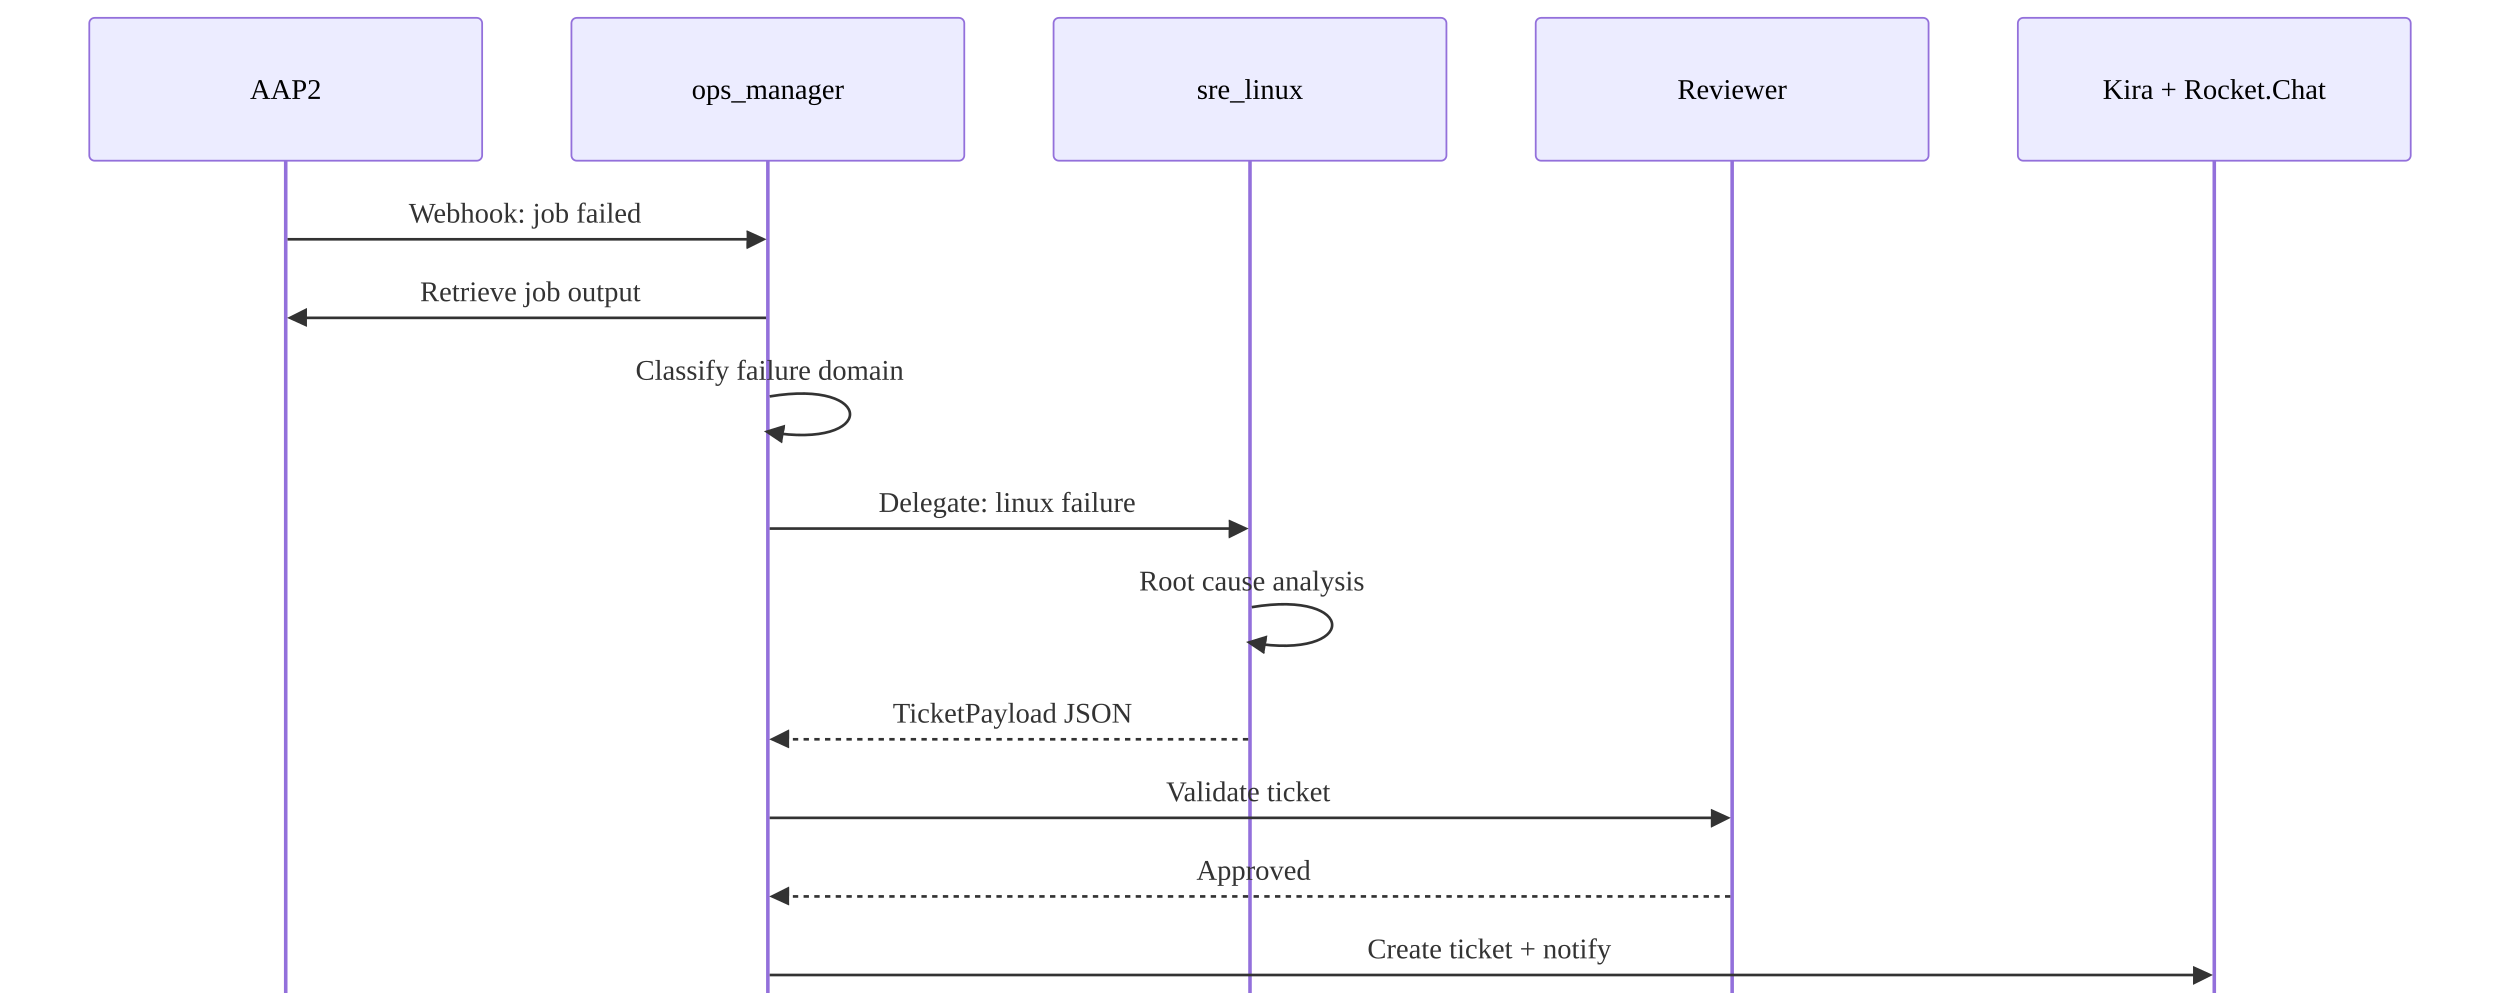
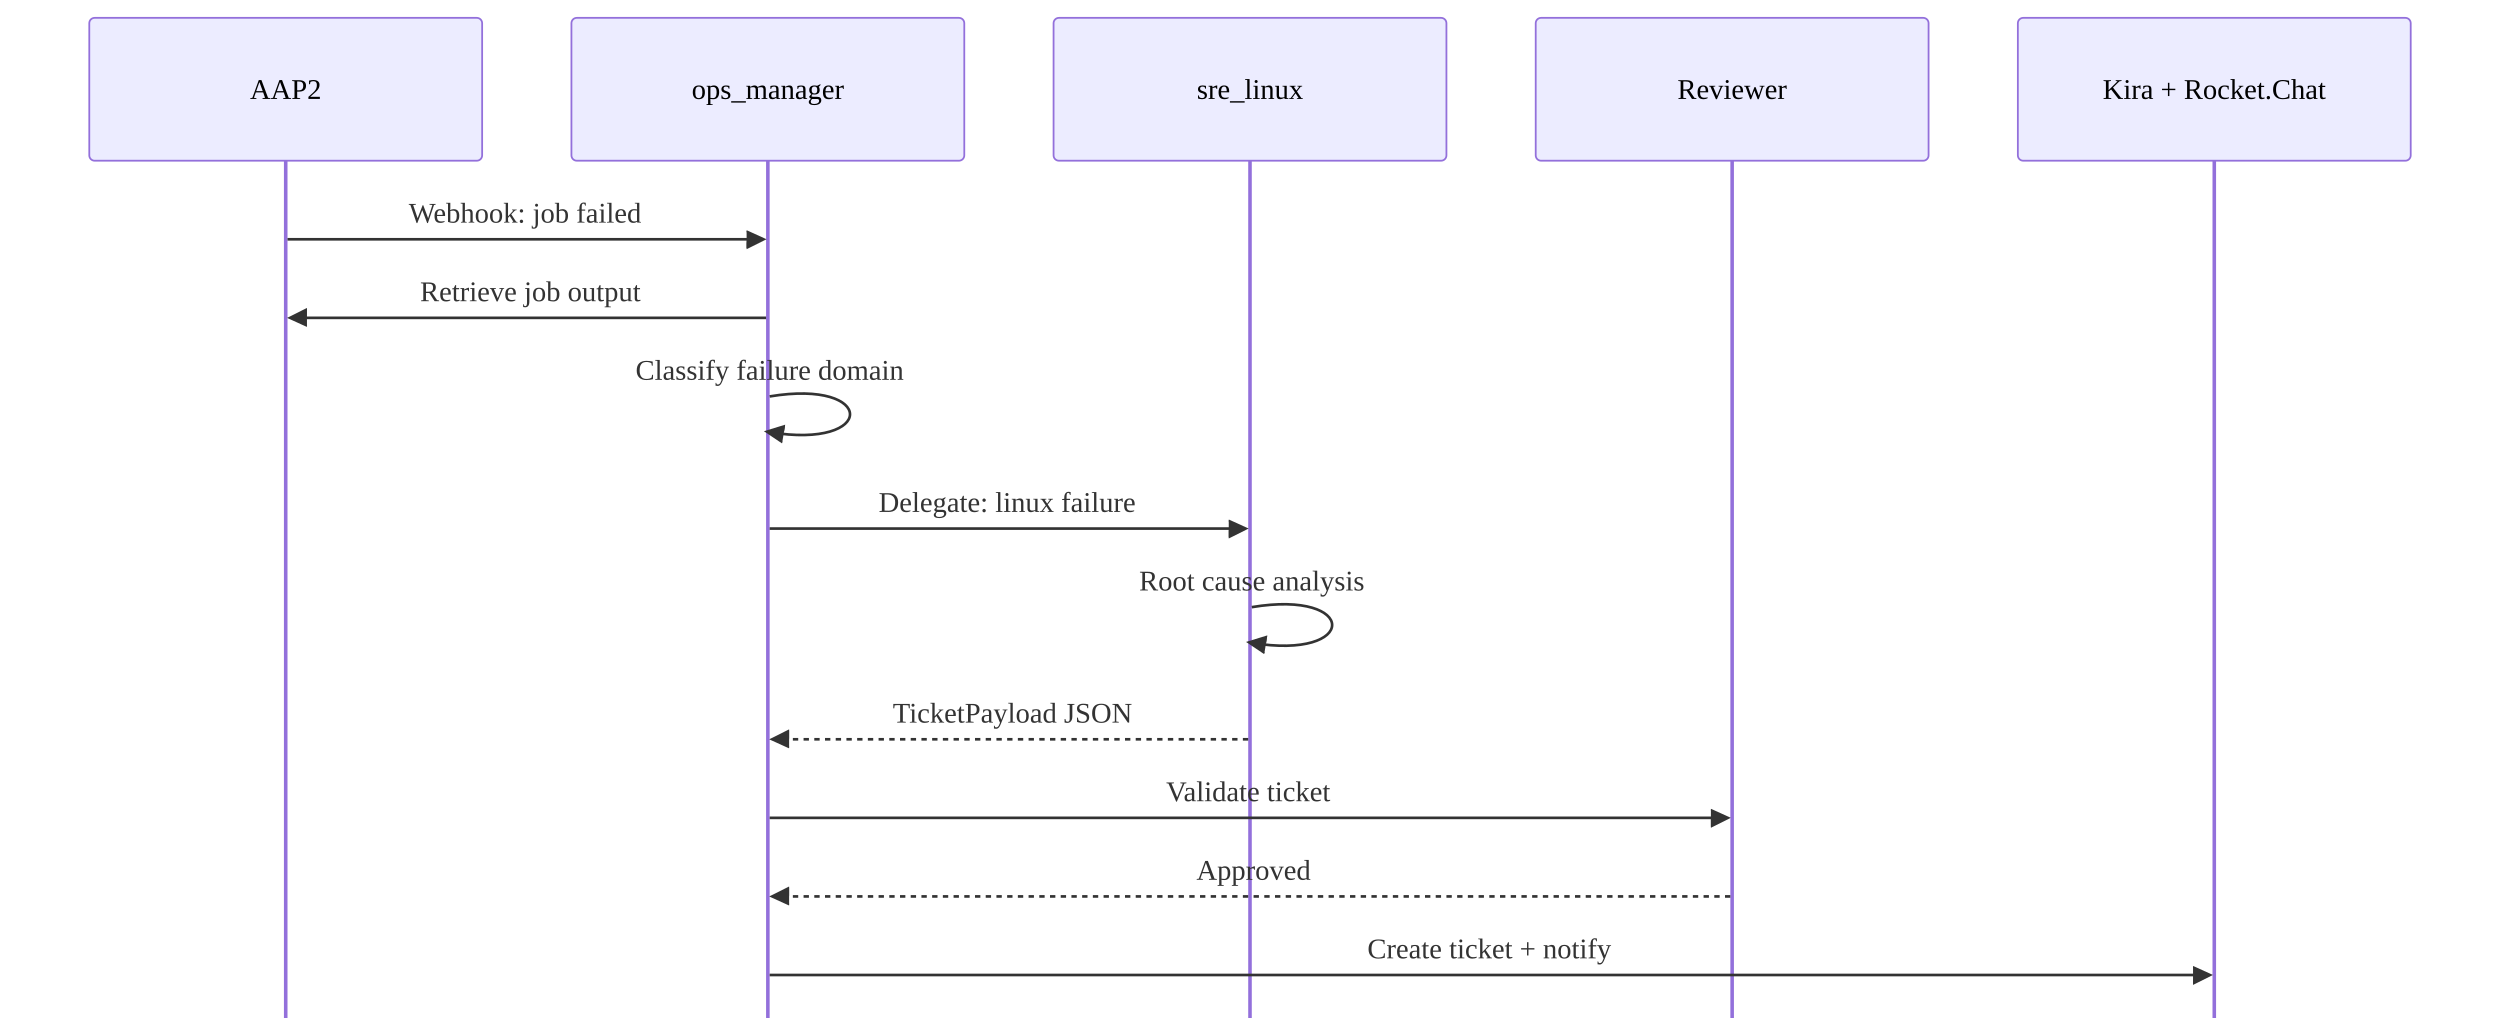
- <svg xmlns="http://www.w3.org/2000/svg" id="my-svg" width="100%" style="max-width: 1400px; background-color: transparent;" viewBox="-50 -10 1400 556" role="graphics-document document" aria-roledescription="sequence">
+ <svg xmlns="http://www.w3.org/2000/svg" id="my-svg" width="100%" style="background-color: transparent;" viewBox="-50 -10 1400 570" role="graphics-document document" aria-roledescription="sequence">
  <g>
    <line id="actor4" x1="1190" y1="80" x2="1190" y2="2000" class="actor-line 200" stroke-width="0.5px" stroke="#999" name="Out" data-et="life-line" data-id="Out" />
    <g id="root-4" data-et="participant" data-type="participant" data-id="Out">
      <rect x="1080" y="0" fill="#eaeaea" stroke="#666" width="220" height="80" name="Out" rx="3" ry="3" class="actor actor-top" />
      <text x="1190" y="40" dominant-baseline="central" alignment-baseline="central" class="actor actor-box" style="text-anchor: middle; font-size: 16px; font-weight: 400;">
        <tspan x="1190" dy="0">Kira + Rocket.Chat</tspan>
      </text>
    </g>
  </g>
  <g>
    <line id="actor3" x1="920" y1="80" x2="920" y2="2000" class="actor-line 200" stroke-width="0.5px" stroke="#999" name="Reviewer" data-et="life-line" data-id="Reviewer" />
    <g id="root-3" data-et="participant" data-type="participant" data-id="Reviewer">
      <rect x="810" y="0" fill="#eaeaea" stroke="#666" width="220" height="80" name="Reviewer" rx="3" ry="3" class="actor actor-top" />
      <text x="920" y="40" dominant-baseline="central" alignment-baseline="central" class="actor actor-box" style="text-anchor: middle; font-size: 16px; font-weight: 400;">
        <tspan x="920" dy="0">Reviewer</tspan>
      </text>
    </g>
  </g>
  <g>
    <line id="actor2" x1="650" y1="80" x2="650" y2="2000" class="actor-line 200" stroke-width="0.5px" stroke="#999" name="SRE" data-et="life-line" data-id="SRE" />
    <g id="root-2" data-et="participant" data-type="participant" data-id="SRE">
      <rect x="540" y="0" fill="#eaeaea" stroke="#666" width="220" height="80" name="SRE" rx="3" ry="3" class="actor actor-top" />
      <text x="650" y="40" dominant-baseline="central" alignment-baseline="central" class="actor actor-box" style="text-anchor: middle; font-size: 16px; font-weight: 400;">
        <tspan x="650" dy="0">sre_linux</tspan>
      </text>
    </g>
  </g>
  <g>
    <line id="actor1" x1="380" y1="80" x2="380" y2="2000" class="actor-line 200" stroke-width="0.5px" stroke="#999" name="Athena" data-et="life-line" data-id="Athena" />
    <g id="root-1" data-et="participant" data-type="participant" data-id="Athena">
      <rect x="270" y="0" fill="#eaeaea" stroke="#666" width="220" height="80" name="Athena" rx="3" ry="3" class="actor actor-top" />
      <text x="380" y="40" dominant-baseline="central" alignment-baseline="central" class="actor actor-box" style="text-anchor: middle; font-size: 16px; font-weight: 400;">
        <tspan x="380" dy="0">ops_manager</tspan>
      </text>
    </g>
  </g>
  <g>
    <line id="actor0" x1="110" y1="80" x2="110" y2="2000" class="actor-line 200" stroke-width="0.5px" stroke="#999" name="AAP2" data-et="life-line" data-id="AAP2" />
    <g id="root-0" data-et="participant" data-type="participant" data-id="AAP2">
      <rect x="0" y="0" fill="#eaeaea" stroke="#666" width="220" height="80" name="AAP2" rx="3" ry="3" class="actor actor-top" />
      <text x="110" y="40" dominant-baseline="central" alignment-baseline="central" class="actor actor-box" style="text-anchor: middle; font-size: 16px; font-weight: 400;">
        <tspan x="110" dy="0">AAP2</tspan>
      </text>
    </g>
  </g>
  <style>#my-svg{font-size:16px;fill:#333;}@keyframes edge-animation-frame{from{stroke-dashoffset:0;}}@keyframes dash{to{stroke-dashoffset:0;}}#my-svg .edge-animation-slow{stroke-dasharray:9,5!important;stroke-dashoffset:900;animation:dash 50s linear infinite;stroke-linecap:round;}#my-svg .edge-animation-fast{stroke-dasharray:9,5!important;stroke-dashoffset:900;animation:dash 20s linear infinite;stroke-linecap:round;}#my-svg .error-icon{fill:hsl(220.588, 100%, 98.333%);}#my-svg .error-text{fill:rgb(8.5, 5.75, 0);stroke:rgb(8.5, 5.75, 0);}#my-svg .edge-thickness-normal{stroke-width:1px;}#my-svg .edge-thickness-thick{stroke-width:3.5px;}#my-svg .edge-pattern-solid{stroke-dasharray:0;}#my-svg .edge-thickness-invisible{stroke-width:0;fill:none;}#my-svg .edge-pattern-dashed{stroke-dasharray:3;}#my-svg .edge-pattern-dotted{stroke-dasharray:2;}#my-svg .marker{fill:#0b0b0b;stroke:#0b0b0b;}#my-svg .marker.cross{stroke:#0b0b0b;}#my-svg svg{font-size:16px;}#my-svg p{margin:0;}#my-svg .actor{stroke:#9370DB;fill:#ECECFF;stroke-width:1;}#my-svg rect.actor.outer-path[data-look="neo"]{filter:drop-shadow( 1px 2px 2px rgba(185,185,185,1));}#my-svg rect.note[data-look="neo"]{stroke:hsl(52.683, 60%, 73.922%);fill:#fff5ad;filter:drop-shadow( 1px 2px 2px rgba(185,185,185,1));}#my-svg text.actor&gt;tspan{fill:#000;stroke:none;}#my-svg .actor-line{stroke:#9370DB;}#my-svg .innerArc{stroke-width:1.5;stroke-dasharray:none;}#my-svg .messageLine0{stroke-width:1.5;stroke-dasharray:none;stroke:#333;}#my-svg .messageLine1{stroke-width:1.5;stroke-dasharray:2,2;stroke:#333;}#my-svg [id$="-arrowhead"] path{fill:#333;stroke:#333;}#my-svg .sequenceNumber{fill:#f4f4f4;}#my-svg [id$="-sequencenumber"]{fill:#333;}#my-svg [id$="-crosshead"] path{fill:#333;stroke:#333;}#my-svg .messageText{fill:#333;stroke:none;}#my-svg .labelBox{stroke:#9370DB;fill:#ECECFF;filter:none;}#my-svg .labelText,#my-svg .labelText&gt;tspan{fill:#000;stroke:none;}#my-svg .loopText,#my-svg .loopText&gt;tspan{fill:#000;stroke:none;}#my-svg .loopLine{stroke-width:2px;stroke-dasharray:2,2;stroke:#9370DB;fill:#9370DB;}#my-svg .note{stroke:hsl(52.683, 60%, 73.922%);fill:#fff5ad;}#my-svg .noteText,#my-svg .noteText&gt;tspan{fill:#333;stroke:none;font-weight:normal;}#my-svg .activation0{fill:hsl(-79.412, 100%, 93.333%);stroke:hsl(-79.412, 100%, 83.333%);}#my-svg .activation1{fill:hsl(-79.412, 100%, 93.333%);stroke:hsl(-79.412, 100%, 83.333%);}#my-svg .activation2{fill:hsl(-79.412, 100%, 93.333%);stroke:hsl(-79.412, 100%, 83.333%);}#my-svg .actorPopupMenu{position:absolute;}#my-svg .actorPopupMenuPanel{position:absolute;fill:#ECECFF;box-shadow:0px 8px 16px 0px rgba(0,0,0,0.2);filter:drop-shadow(3px 5px 2px rgb(0 0 0 / 0.4));}#my-svg .actor-man circle,#my-svg line{fill:#ECECFF;stroke-width:2px;}#my-svg g rect.rect{filter:drop-shadow( 1px 2px 2px rgba(185,185,185,1));stroke:hsl(40.588, 60%, 83.333%);}#my-svg .node .neo-node{stroke:hsl(40.588, 60%, 83.333%);}#my-svg [data-look="neo"].node rect,#my-svg [data-look="neo"].cluster rect,#my-svg [data-look="neo"].node polygon{stroke:url(#my-svg-gradient);filter:drop-shadow( 1px 2px 2px rgba(185,185,185,1));}#my-svg [data-look="neo"].node path{stroke:url(#my-svg-gradient);stroke-width:1px;}#my-svg [data-look="neo"].node .outer-path{filter:drop-shadow( 1px 2px 2px rgba(185,185,185,1));}#my-svg [data-look="neo"].node .neo-line path{stroke:hsl(40.588, 60%, 83.333%);filter:none;}#my-svg [data-look="neo"].node circle{stroke:url(#my-svg-gradient);filter:drop-shadow( 1px 2px 2px rgba(185,185,185,1));}#my-svg [data-look="neo"].node circle .state-start{fill:#000000;}#my-svg [data-look="neo"].icon-shape .icon{fill:url(#my-svg-gradient);filter:drop-shadow( 1px 2px 2px rgba(185,185,185,1));}#my-svg [data-look="neo"].icon-shape .icon-neo path{stroke:url(#my-svg-gradient);filter:drop-shadow( 1px 2px 2px rgba(185,185,185,1));}#my-svg :root{--mermaid-font-family:"trebuchet ms",verdana,arial,sans-serif;}</style>
  <g />
  <defs>
    <symbol id="my-svg-computer" width="24" height="24">
      <path transform="scale(.5)" d="M2 2v13h20v-13h-20zm18 11h-16v-9h16v9zm-10.228 6l.466-1h3.524l.467 1h-4.457zm14.228 3h-24l2-6h2.104l-1.33 4h18.45l-1.297-4h2.073l2 6zm-5-10h-14v-7h14v7z" />
    </symbol>
  </defs>
  <defs>
    <symbol id="my-svg-database" fill-rule="evenodd" clip-rule="evenodd">
      <path transform="scale(.5)" d="M12.258.001l.256.004.255.005.253.008.251.01.249.012.247.015.246.016.242.019.241.02.239.023.236.024.233.027.231.028.229.031.225.032.223.034.22.036.217.038.214.04.211.041.208.043.205.045.201.046.198.048.194.05.191.051.187.053.183.054.18.056.175.057.172.059.168.06.163.061.16.063.155.064.15.066.074.033.073.033.071.034.07.034.069.035.068.035.067.035.066.035.064.036.064.036.062.036.06.036.06.037.058.037.058.037.055.038.055.038.053.038.052.038.051.039.05.039.048.039.047.039.045.04.044.04.043.04.041.04.04.041.039.041.037.041.036.041.034.041.033.042.032.042.03.042.029.042.027.042.026.043.024.043.023.043.021.043.02.043.018.044.017.043.015.044.013.044.012.044.011.045.009.044.007.045.006.045.004.045.002.045.001.045v17l-.001.045-.002.045-.004.045-.006.045-.007.045-.009.044-.011.045-.012.044-.013.044-.015.044-.017.043-.018.044-.02.043-.021.043-.023.043-.024.043-.026.043-.027.042-.029.042-.03.042-.032.042-.033.042-.034.041-.036.041-.037.041-.039.041-.04.041-.041.04-.043.04-.044.04-.045.04-.047.039-.048.039-.05.039-.051.039-.052.038-.053.038-.055.038-.055.038-.058.037-.058.037-.06.037-.06.036-.062.036-.064.036-.064.036-.066.035-.067.035-.068.035-.069.035-.07.034-.071.034-.073.033-.074.033-.15.066-.155.064-.16.063-.163.061-.168.06-.172.059-.175.057-.18.056-.183.054-.187.053-.191.051-.194.05-.198.048-.201.046-.205.045-.208.043-.211.041-.214.04-.217.038-.22.036-.223.034-.225.032-.229.031-.231.028-.233.027-.236.024-.239.023-.241.02-.242.019-.246.016-.247.015-.249.012-.251.01-.253.008-.255.005-.256.004-.258.001-.258-.001-.256-.004-.255-.005-.253-.008-.251-.01-.249-.012-.247-.015-.245-.016-.243-.019-.241-.02-.238-.023-.236-.024-.234-.027-.231-.028-.228-.031-.226-.032-.223-.034-.22-.036-.217-.038-.214-.04-.211-.041-.208-.043-.204-.045-.201-.046-.198-.048-.195-.05-.19-.051-.187-.053-.184-.054-.179-.056-.176-.057-.172-.059-.167-.06-.164-.061-.159-.063-.155-.064-.151-.066-.074-.033-.072-.033-.072-.034-.07-.034-.069-.035-.068-.035-.067-.035-.066-.035-.064-.036-.063-.036-.062-.036-.061-.036-.06-.037-.058-.037-.057-.037-.056-.038-.055-.038-.053-.038-.052-.038-.051-.039-.049-.039-.049-.039-.046-.039-.046-.04-.044-.04-.043-.04-.041-.04-.04-.041-.039-.041-.037-.041-.036-.041-.034-.041-.033-.042-.032-.042-.03-.042-.029-.042-.027-.042-.026-.043-.024-.043-.023-.043-.021-.043-.02-.043-.018-.044-.017-.043-.015-.044-.013-.044-.012-.044-.011-.045-.009-.044-.007-.045-.006-.045-.004-.045-.002-.045-.001-.045v-17l.001-.045.002-.045.004-.045.006-.045.007-.045.009-.044.011-.045.012-.044.013-.044.015-.044.017-.043.018-.044.02-.043.021-.043.023-.043.024-.043.026-.043.027-.042.029-.042.03-.042.032-.042.033-.042.034-.041.036-.041.037-.041.039-.041.04-.041.041-.04.043-.04.044-.04.046-.04.046-.039.049-.039.049-.039.051-.039.052-.038.053-.038.055-.038.056-.038.057-.037.058-.037.06-.037.061-.036.062-.036.063-.036.064-.036.066-.035.067-.035.068-.035.069-.035.07-.034.072-.034.072-.033.074-.033.151-.066.155-.064.159-.063.164-.061.167-.06.172-.059.176-.057.179-.056.184-.054.187-.053.19-.051.195-.05.198-.048.201-.046.204-.045.208-.043.211-.041.214-.04.217-.038.22-.036.223-.034.226-.032.228-.031.231-.028.234-.027.236-.024.238-.023.241-.02.243-.019.245-.016.247-.015.249-.012.251-.01.253-.008.255-.005.256-.004.258-.001.258.001zm-9.258 20.499v.01l.001.021.003.021.004.022.005.021.006.022.007.022.009.023.01.022.011.023.012.023.013.023.015.023.016.024.017.023.018.024.019.024.021.024.022.025.023.024.024.025.052.049.056.05.061.051.066.051.07.051.075.051.079.052.084.052.088.052.092.052.097.052.102.051.105.052.11.052.114.051.119.051.123.051.127.05.131.05.135.05.139.048.144.049.147.047.152.047.155.047.16.045.163.045.167.043.171.043.176.041.178.041.183.039.187.039.19.037.194.035.197.035.202.033.204.031.209.03.212.029.216.027.219.025.222.024.226.021.23.02.233.018.236.016.24.015.243.012.246.01.249.008.253.005.256.004.259.001.26-.001.257-.004.254-.005.25-.008.247-.011.244-.012.241-.014.237-.016.233-.018.231-.021.226-.021.224-.024.22-.026.216-.027.212-.028.21-.031.205-.031.202-.034.198-.034.194-.036.191-.037.187-.039.183-.04.179-.04.175-.042.172-.043.168-.044.163-.045.16-.046.155-.046.152-.047.148-.048.143-.049.139-.049.136-.05.131-.05.126-.05.123-.051.118-.052.114-.051.11-.052.106-.052.101-.052.096-.052.092-.052.088-.053.083-.051.079-.052.074-.052.07-.051.065-.051.06-.051.056-.05.051-.05.023-.024.023-.025.021-.024.02-.024.019-.024.018-.024.017-.024.015-.023.014-.024.013-.023.012-.023.01-.023.01-.022.008-.022.006-.022.006-.022.004-.022.004-.021.001-.021.001-.021v-4.127l-.077.055-.08.053-.083.054-.085.053-.087.052-.09.052-.093.051-.095.05-.097.05-.1.049-.102.049-.105.048-.106.047-.109.047-.111.046-.114.045-.115.045-.118.044-.12.043-.122.042-.124.042-.126.041-.128.04-.13.04-.132.038-.134.038-.135.037-.138.037-.139.035-.142.035-.143.034-.144.033-.147.032-.148.031-.15.03-.151.03-.153.029-.154.027-.156.027-.158.026-.159.025-.161.024-.162.023-.163.022-.165.021-.166.02-.167.019-.169.018-.169.017-.171.016-.173.015-.173.014-.175.013-.175.012-.177.011-.178.01-.179.008-.179.008-.181.006-.182.005-.182.004-.184.003-.184.002h-.37l-.184-.002-.184-.003-.182-.004-.182-.005-.181-.006-.179-.008-.179-.008-.178-.01-.176-.011-.176-.012-.175-.013-.173-.014-.172-.015-.171-.016-.17-.017-.169-.018-.167-.019-.166-.02-.165-.021-.163-.022-.162-.023-.161-.024-.159-.025-.157-.026-.156-.027-.155-.027-.153-.029-.151-.03-.15-.03-.148-.031-.146-.032-.145-.033-.143-.034-.141-.035-.14-.035-.137-.037-.136-.037-.134-.038-.132-.038-.13-.04-.128-.04-.126-.041-.124-.042-.122-.042-.12-.044-.117-.043-.116-.045-.113-.045-.112-.046-.109-.047-.106-.047-.105-.048-.102-.049-.1-.049-.097-.05-.095-.05-.093-.052-.09-.051-.087-.052-.085-.053-.083-.054-.08-.054-.077-.054v4.127zm0-5.654v.011l.001.021.003.021.004.021.005.022.006.022.007.022.009.022.01.022.011.023.012.023.013.023.015.024.016.023.017.024.018.024.019.024.021.024.022.024.023.025.024.024.052.05.056.05.061.05.066.051.07.051.075.052.079.051.084.052.088.052.092.052.097.052.102.052.105.052.11.051.114.051.119.052.123.05.127.051.131.05.135.049.139.049.144.048.147.048.152.047.155.046.16.045.163.045.167.044.171.042.176.042.178.04.183.04.187.038.19.037.194.036.197.034.202.033.204.032.209.03.212.028.216.027.219.025.222.024.226.022.23.02.233.018.236.016.24.014.243.012.246.01.249.008.253.006.256.003.259.001.26-.001.257-.003.254-.006.25-.008.247-.01.244-.012.241-.015.237-.016.233-.018.231-.02.226-.022.224-.024.22-.025.216-.027.212-.029.21-.03.205-.032.202-.033.198-.035.194-.036.191-.037.187-.039.183-.039.179-.041.175-.042.172-.043.168-.044.163-.045.16-.045.155-.047.152-.047.148-.048.143-.048.139-.05.136-.049.131-.05.126-.051.123-.051.118-.051.114-.052.11-.052.106-.052.101-.052.096-.052.092-.052.088-.052.083-.052.079-.052.074-.051.07-.052.065-.051.06-.05.056-.051.051-.049.023-.025.023-.024.021-.025.02-.024.019-.024.018-.024.017-.024.015-.023.014-.023.013-.024.012-.022.01-.023.01-.023.008-.022.006-.022.006-.022.004-.021.004-.022.001-.021.001-.021v-4.139l-.077.054-.08.054-.083.054-.085.052-.087.053-.09.051-.093.051-.095.051-.097.05-.1.049-.102.049-.105.048-.106.047-.109.047-.111.046-.114.045-.115.044-.118.044-.12.044-.122.042-.124.042-.126.041-.128.04-.13.039-.132.039-.134.038-.135.037-.138.036-.139.036-.142.035-.143.033-.144.033-.147.033-.148.031-.15.03-.151.03-.153.028-.154.028-.156.027-.158.026-.159.025-.161.024-.162.023-.163.022-.165.021-.166.02-.167.019-.169.018-.169.017-.171.016-.173.015-.173.014-.175.013-.175.012-.177.011-.178.009-.179.009-.179.007-.181.007-.182.005-.182.004-.184.003-.184.002h-.37l-.184-.002-.184-.003-.182-.004-.182-.005-.181-.007-.179-.007-.179-.009-.178-.009-.176-.011-.176-.012-.175-.013-.173-.014-.172-.015-.171-.016-.17-.017-.169-.018-.167-.019-.166-.02-.165-.021-.163-.022-.162-.023-.161-.024-.159-.025-.157-.026-.156-.027-.155-.028-.153-.028-.151-.03-.15-.03-.148-.031-.146-.033-.145-.033-.143-.033-.141-.035-.14-.036-.137-.036-.136-.037-.134-.038-.132-.039-.13-.039-.128-.04-.126-.041-.124-.042-.122-.043-.12-.043-.117-.044-.116-.044-.113-.046-.112-.046-.109-.046-.106-.047-.105-.048-.102-.049-.1-.049-.097-.05-.095-.051-.093-.051-.09-.051-.087-.053-.085-.052-.083-.054-.08-.054-.077-.054v4.139zm0-5.666v.011l.001.02.003.022.004.021.005.022.006.021.007.022.009.023.01.022.011.023.012.023.013.023.015.023.016.024.017.024.018.023.019.024.021.025.022.024.023.024.024.025.052.05.056.05.061.05.066.051.07.051.075.052.079.051.084.052.088.052.092.052.097.052.102.052.105.051.11.052.114.051.119.051.123.051.127.05.131.05.135.05.139.049.144.048.147.048.152.047.155.046.16.045.163.045.167.043.171.043.176.042.178.04.183.04.187.038.19.037.194.036.197.034.202.033.204.032.209.03.212.028.216.027.219.025.222.024.226.021.23.02.233.018.236.017.24.014.243.012.246.01.249.008.253.006.256.003.259.001.26-.001.257-.003.254-.006.25-.008.247-.01.244-.013.241-.014.237-.016.233-.018.231-.02.226-.022.224-.024.22-.025.216-.027.212-.029.21-.03.205-.032.202-.033.198-.035.194-.036.191-.037.187-.039.183-.039.179-.041.175-.042.172-.043.168-.044.163-.045.16-.045.155-.047.152-.047.148-.048.143-.049.139-.049.136-.049.131-.051.126-.05.123-.051.118-.052.114-.051.11-.052.106-.052.101-.052.096-.052.092-.052.088-.052.083-.052.079-.052.074-.052.07-.051.065-.051.06-.051.056-.05.051-.049.023-.025.023-.025.021-.024.02-.024.019-.024.018-.024.017-.024.015-.023.014-.024.013-.023.012-.023.01-.022.01-.023.008-.022.006-.022.006-.022.004-.022.004-.021.001-.021.001-.021v-4.153l-.077.054-.08.054-.083.053-.085.053-.087.053-.09.051-.093.051-.095.051-.097.05-.1.049-.102.048-.105.048-.106.048-.109.046-.111.046-.114.046-.115.044-.118.044-.12.043-.122.043-.124.042-.126.041-.128.04-.13.039-.132.039-.134.038-.135.037-.138.036-.139.036-.142.034-.143.034-.144.033-.147.032-.148.032-.15.03-.151.03-.153.028-.154.028-.156.027-.158.026-.159.024-.161.024-.162.023-.163.023-.165.021-.166.02-.167.019-.169.018-.169.017-.171.016-.173.015-.173.014-.175.013-.175.012-.177.01-.178.01-.179.009-.179.007-.181.006-.182.006-.182.004-.184.003-.184.001-.185.001-.185-.001-.184-.001-.184-.003-.182-.004-.182-.006-.181-.006-.179-.007-.179-.009-.178-.01-.176-.01-.176-.012-.175-.013-.173-.014-.172-.015-.171-.016-.17-.017-.169-.018-.167-.019-.166-.02-.165-.021-.163-.023-.162-.023-.161-.024-.159-.024-.157-.026-.156-.027-.155-.028-.153-.028-.151-.03-.15-.03-.148-.032-.146-.032-.145-.033-.143-.034-.141-.034-.14-.036-.137-.036-.136-.037-.134-.038-.132-.039-.13-.039-.128-.041-.126-.041-.124-.041-.122-.043-.12-.043-.117-.044-.116-.044-.113-.046-.112-.046-.109-.046-.106-.048-.105-.048-.102-.048-.1-.05-.097-.049-.095-.051-.093-.051-.09-.052-.087-.052-.085-.053-.083-.053-.08-.054-.077-.054v4.153zm8.74-8.179l-.257.004-.254.005-.25.008-.247.011-.244.012-.241.014-.237.016-.233.018-.231.021-.226.022-.224.023-.22.026-.216.027-.212.028-.21.031-.205.032-.202.033-.198.034-.194.036-.191.038-.187.038-.183.04-.179.041-.175.042-.172.043-.168.043-.163.045-.16.046-.155.046-.152.048-.148.048-.143.048-.139.049-.136.05-.131.05-.126.051-.123.051-.118.051-.114.052-.11.052-.106.052-.101.052-.096.052-.092.052-.088.052-.083.052-.079.052-.074.051-.07.052-.065.051-.06.05-.056.05-.051.05-.023.025-.023.024-.021.024-.02.025-.019.024-.018.024-.017.023-.015.024-.014.023-.013.023-.012.023-.01.023-.01.022-.008.022-.006.023-.006.021-.004.022-.004.021-.001.021-.001.021.001.021.001.021.004.021.004.022.006.021.006.023.008.022.01.022.01.023.012.023.013.023.014.023.015.024.017.023.018.024.019.024.02.025.021.024.023.024.023.025.051.05.056.05.06.05.065.051.07.052.074.051.079.052.083.052.088.052.092.052.096.052.101.052.106.052.11.052.114.052.118.051.123.051.126.051.131.05.136.05.139.049.143.048.148.048.152.048.155.046.16.046.163.045.168.043.172.043.175.042.179.041.183.04.187.038.191.038.194.036.198.034.202.033.205.032.21.031.212.028.216.027.22.026.224.023.226.022.231.021.233.018.237.016.241.014.244.012.247.011.25.008.254.005.257.004.26.001.26-.001.257-.004.254-.005.25-.008.247-.011.244-.012.241-.014.237-.016.233-.018.231-.021.226-.022.224-.023.22-.026.216-.027.212-.028.21-.031.205-.032.202-.033.198-.034.194-.036.191-.038.187-.038.183-.04.179-.041.175-.042.172-.043.168-.043.163-.045.16-.046.155-.046.152-.048.148-.048.143-.048.139-.049.136-.05.131-.05.126-.051.123-.051.118-.051.114-.052.11-.052.106-.052.101-.052.096-.052.092-.052.088-.052.083-.052.079-.052.074-.051.07-.052.065-.051.06-.05.056-.05.051-.05.023-.025.023-.024.021-.024.02-.025.019-.024.018-.024.017-.023.015-.024.014-.023.013-.023.012-.023.01-.023.01-.022.008-.022.006-.023.006-.021.004-.022.004-.021.001-.021.001-.021-.001-.021-.001-.021-.004-.021-.004-.022-.006-.021-.006-.023-.008-.022-.01-.022-.01-.023-.012-.023-.013-.023-.014-.023-.015-.024-.017-.023-.018-.024-.019-.024-.02-.025-.021-.024-.023-.024-.023-.025-.051-.05-.056-.05-.06-.05-.065-.051-.07-.052-.074-.051-.079-.052-.083-.052-.088-.052-.092-.052-.096-.052-.101-.052-.106-.052-.11-.052-.114-.052-.118-.051-.123-.051-.126-.051-.131-.05-.136-.05-.139-.049-.143-.048-.148-.048-.152-.048-.155-.046-.16-.046-.163-.045-.168-.043-.172-.043-.175-.042-.179-.041-.183-.04-.187-.038-.191-.038-.194-.036-.198-.034-.202-.033-.205-.032-.21-.031-.212-.028-.216-.027-.22-.026-.224-.023-.226-.022-.231-.021-.233-.018-.237-.016-.241-.014-.244-.012-.247-.011-.25-.008-.254-.005-.257-.004-.26-.001-.26.001z" />
    </symbol>
  </defs>
  <defs>
    <symbol id="my-svg-clock" width="24" height="24">
      <path transform="scale(.5)" d="M12 2c5.514 0 10 4.486 10 10s-4.486 10-10 10-10-4.486-10-10 4.486-10 10-10zm0-2c-6.627 0-12 5.373-12 12s5.373 12 12 12 12-5.373 12-12-5.373-12-12-12zm5.848 12.459c.202.038.202.333.001.372-1.907.361-6.045 1.111-6.547 1.111-.719 0-1.301-.582-1.301-1.301 0-.512.77-5.447 1.125-7.445.034-.192.312-.181.343.014l.985 6.238 5.394 1.011z" />
    </symbol>
  </defs>
  <defs>
    <marker id="my-svg-arrowhead" refX="7.9" refY="5" markerUnits="userSpaceOnUse" markerWidth="12" markerHeight="12" orient="auto-start-reverse">
      <path d="M -1 0 L 10 5 L 0 10 z" />
    </marker>
  </defs>
  <defs>
    <marker id="my-svg-crosshead" markerWidth="15" markerHeight="8" orient="auto" refX="4" refY="4.5">
      <path fill="none" stroke="#000000" stroke-width="1pt" d="M 1,2 L 6,7 M 6,2 L 1,7" style="stroke-dasharray: 0, 0;" />
    </marker>
  </defs>
  <defs>
    <marker id="my-svg-filled-head" refX="15.5" refY="7" markerWidth="20" markerHeight="28" orient="auto">
      <path d="M 18,7 L9,13 L14,7 L9,1 Z" />
    </marker>
  </defs>
  <defs>
    <marker id="my-svg-sequencenumber" refX="15" refY="15" markerWidth="60" markerHeight="40" orient="auto">
      <circle cx="15" cy="15" r="6" />
    </marker>
  </defs>
  <defs>
    <marker id="my-svg-solidTopArrowHead" refX="7.9" refY="7.25" markerUnits="userSpaceOnUse" markerWidth="12" markerHeight="12" orient="auto-start-reverse">
      <path d="M 0 0 L 10 8 L 0 8 z" />
    </marker>
  </defs>
  <defs>
    <marker id="my-svg-solidBottomArrowHead" refX="7.9" refY="0.75" markerUnits="userSpaceOnUse" markerWidth="12" markerHeight="12" orient="auto-start-reverse">
      <path d="M 0 0 L 10 0 L 0 8 z" />
    </marker>
  </defs>
  <defs>
    <marker id="my-svg-stickTopArrowHead" refX="7.5" refY="7" markerUnits="userSpaceOnUse" markerWidth="12" markerHeight="12" orient="auto-start-reverse">
      <path d="M 0 0 L 7 7" stroke="black" stroke-width="1.5" fill="none" />
    </marker>
  </defs>
  <defs>
    <marker id="my-svg-stickBottomArrowHead" refX="7.5" refY="0" markerUnits="userSpaceOnUse" markerWidth="12" markerHeight="12" orient="auto-start-reverse">
      <path d="M 0 7 L 7 0" stroke="black" stroke-width="1.5" fill="none" />
    </marker>
  </defs>
  <text x="244" y="95" text-anchor="middle" dominant-baseline="middle" alignment-baseline="middle" class="messageText" dy="1em" style="font-size: 16px; font-weight: 400;">Webhook: job failed</text>
  <line x1="111" y1="124" x2="376" y2="124" class="messageLine0" data-et="message" data-id="i0" data-from="AAP2" data-to="Athena" stroke-width="2" stroke="none" marker-end="url(#my-svg-arrowhead)" style="fill: none;" />
  <text x="247" y="139" text-anchor="middle" dominant-baseline="middle" alignment-baseline="middle" class="messageText" dy="1em" style="font-size: 16px; font-weight: 400;">Retrieve job output</text>
  <line x1="379" y1="168" x2="114" y2="168" class="messageLine0" data-et="message" data-id="i1" data-from="Athena" data-to="AAP2" stroke-width="2" stroke="none" marker-end="url(#my-svg-arrowhead)" style="fill: none;" />
  <text x="381" y="183" text-anchor="middle" dominant-baseline="middle" alignment-baseline="middle" class="messageText" dy="1em" style="font-size: 16px; font-weight: 400;">Classify failure domain</text>
  <path d="M 381,212 C 441,202 441,242 381,232" class="messageLine0" data-et="message" data-id="i2" data-from="Athena" data-to="Athena" stroke-width="2" stroke="none" marker-end="url(#my-svg-arrowhead)" style="fill: none;" />
  <text x="514" y="257" text-anchor="middle" dominant-baseline="middle" alignment-baseline="middle" class="messageText" dy="1em" style="font-size: 16px; font-weight: 400;">Delegate: linux failure</text>
  <line x1="381" y1="286" x2="646" y2="286" class="messageLine0" data-et="message" data-id="i3" data-from="Athena" data-to="SRE" stroke-width="2" stroke="none" marker-end="url(#my-svg-arrowhead)" style="fill: none;" />
  <text x="651" y="301" text-anchor="middle" dominant-baseline="middle" alignment-baseline="middle" class="messageText" dy="1em" style="font-size: 16px; font-weight: 400;">Root cause analysis</text>
  <path d="M 651,330 C 711,320 711,360 651,350" class="messageLine0" data-et="message" data-id="i4" data-from="SRE" data-to="SRE" stroke-width="2" stroke="none" marker-end="url(#my-svg-arrowhead)" style="fill: none;" />
  <text x="517" y="375" text-anchor="middle" dominant-baseline="middle" alignment-baseline="middle" class="messageText" dy="1em" style="font-size: 16px; font-weight: 400;">TicketPayload JSON</text>
  <line x1="649" y1="404" x2="384" y2="404" class="messageLine1" data-et="message" data-id="i5" data-from="SRE" data-to="Athena" stroke-width="2" stroke="none" marker-end="url(#my-svg-arrowhead)" style="stroke-dasharray: 3, 3; fill: none;" />
  <text x="649" y="419" text-anchor="middle" dominant-baseline="middle" alignment-baseline="middle" class="messageText" dy="1em" style="font-size: 16px; font-weight: 400;">Validate ticket</text>
  <line x1="381" y1="448" x2="916" y2="448" class="messageLine0" data-et="message" data-id="i6" data-from="Athena" data-to="Reviewer" stroke-width="2" stroke="none" marker-end="url(#my-svg-arrowhead)" style="fill: none;" />
  <text x="652" y="463" text-anchor="middle" dominant-baseline="middle" alignment-baseline="middle" class="messageText" dy="1em" style="font-size: 16px; font-weight: 400;">Approved</text>
  <line x1="919" y1="492" x2="384" y2="492" class="messageLine1" data-et="message" data-id="i7" data-from="Reviewer" data-to="Athena" stroke-width="2" stroke="none" marker-end="url(#my-svg-arrowhead)" style="stroke-dasharray: 3, 3; fill: none;" />
  <text x="784" y="507" text-anchor="middle" dominant-baseline="middle" alignment-baseline="middle" class="messageText" dy="1em" style="font-size: 16px; font-weight: 400;">Create ticket + notify</text>
  <line x1="381" y1="536" x2="1186" y2="536" class="messageLine0" data-et="message" data-id="i8" data-from="Athena" data-to="Out" stroke-width="2" stroke="none" marker-end="url(#my-svg-arrowhead)" style="fill: none;" />
</svg>
